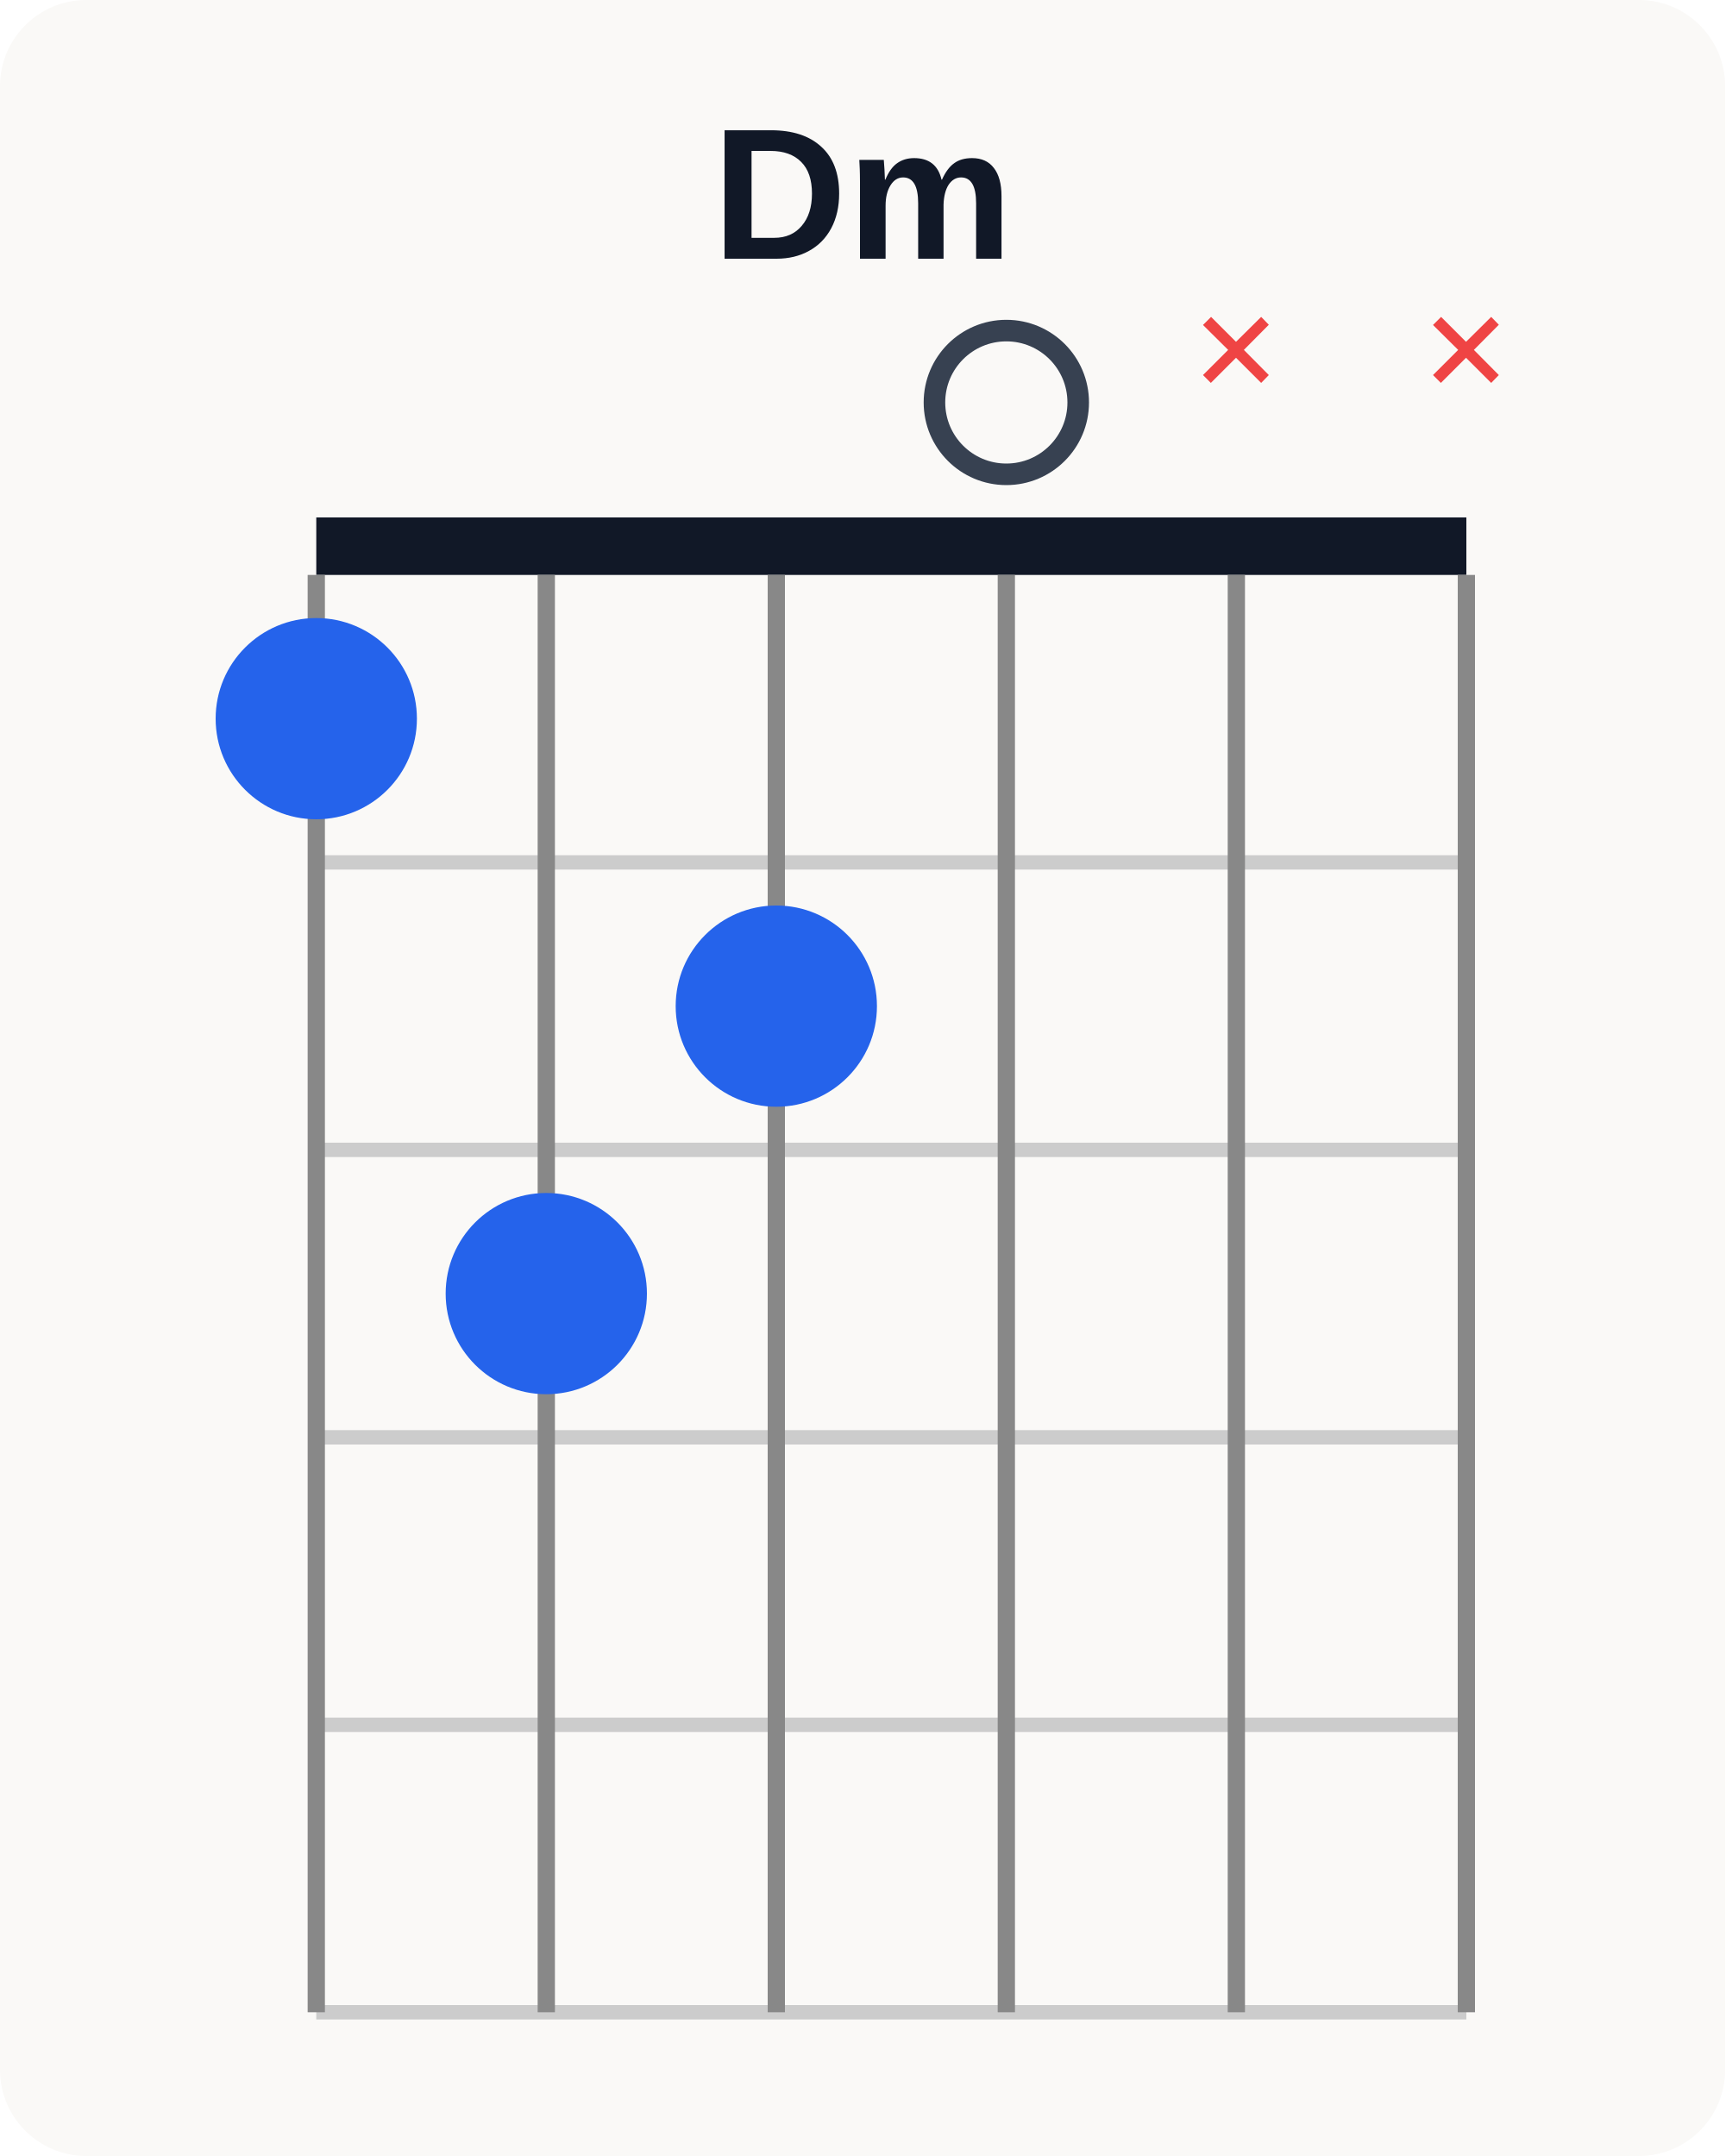
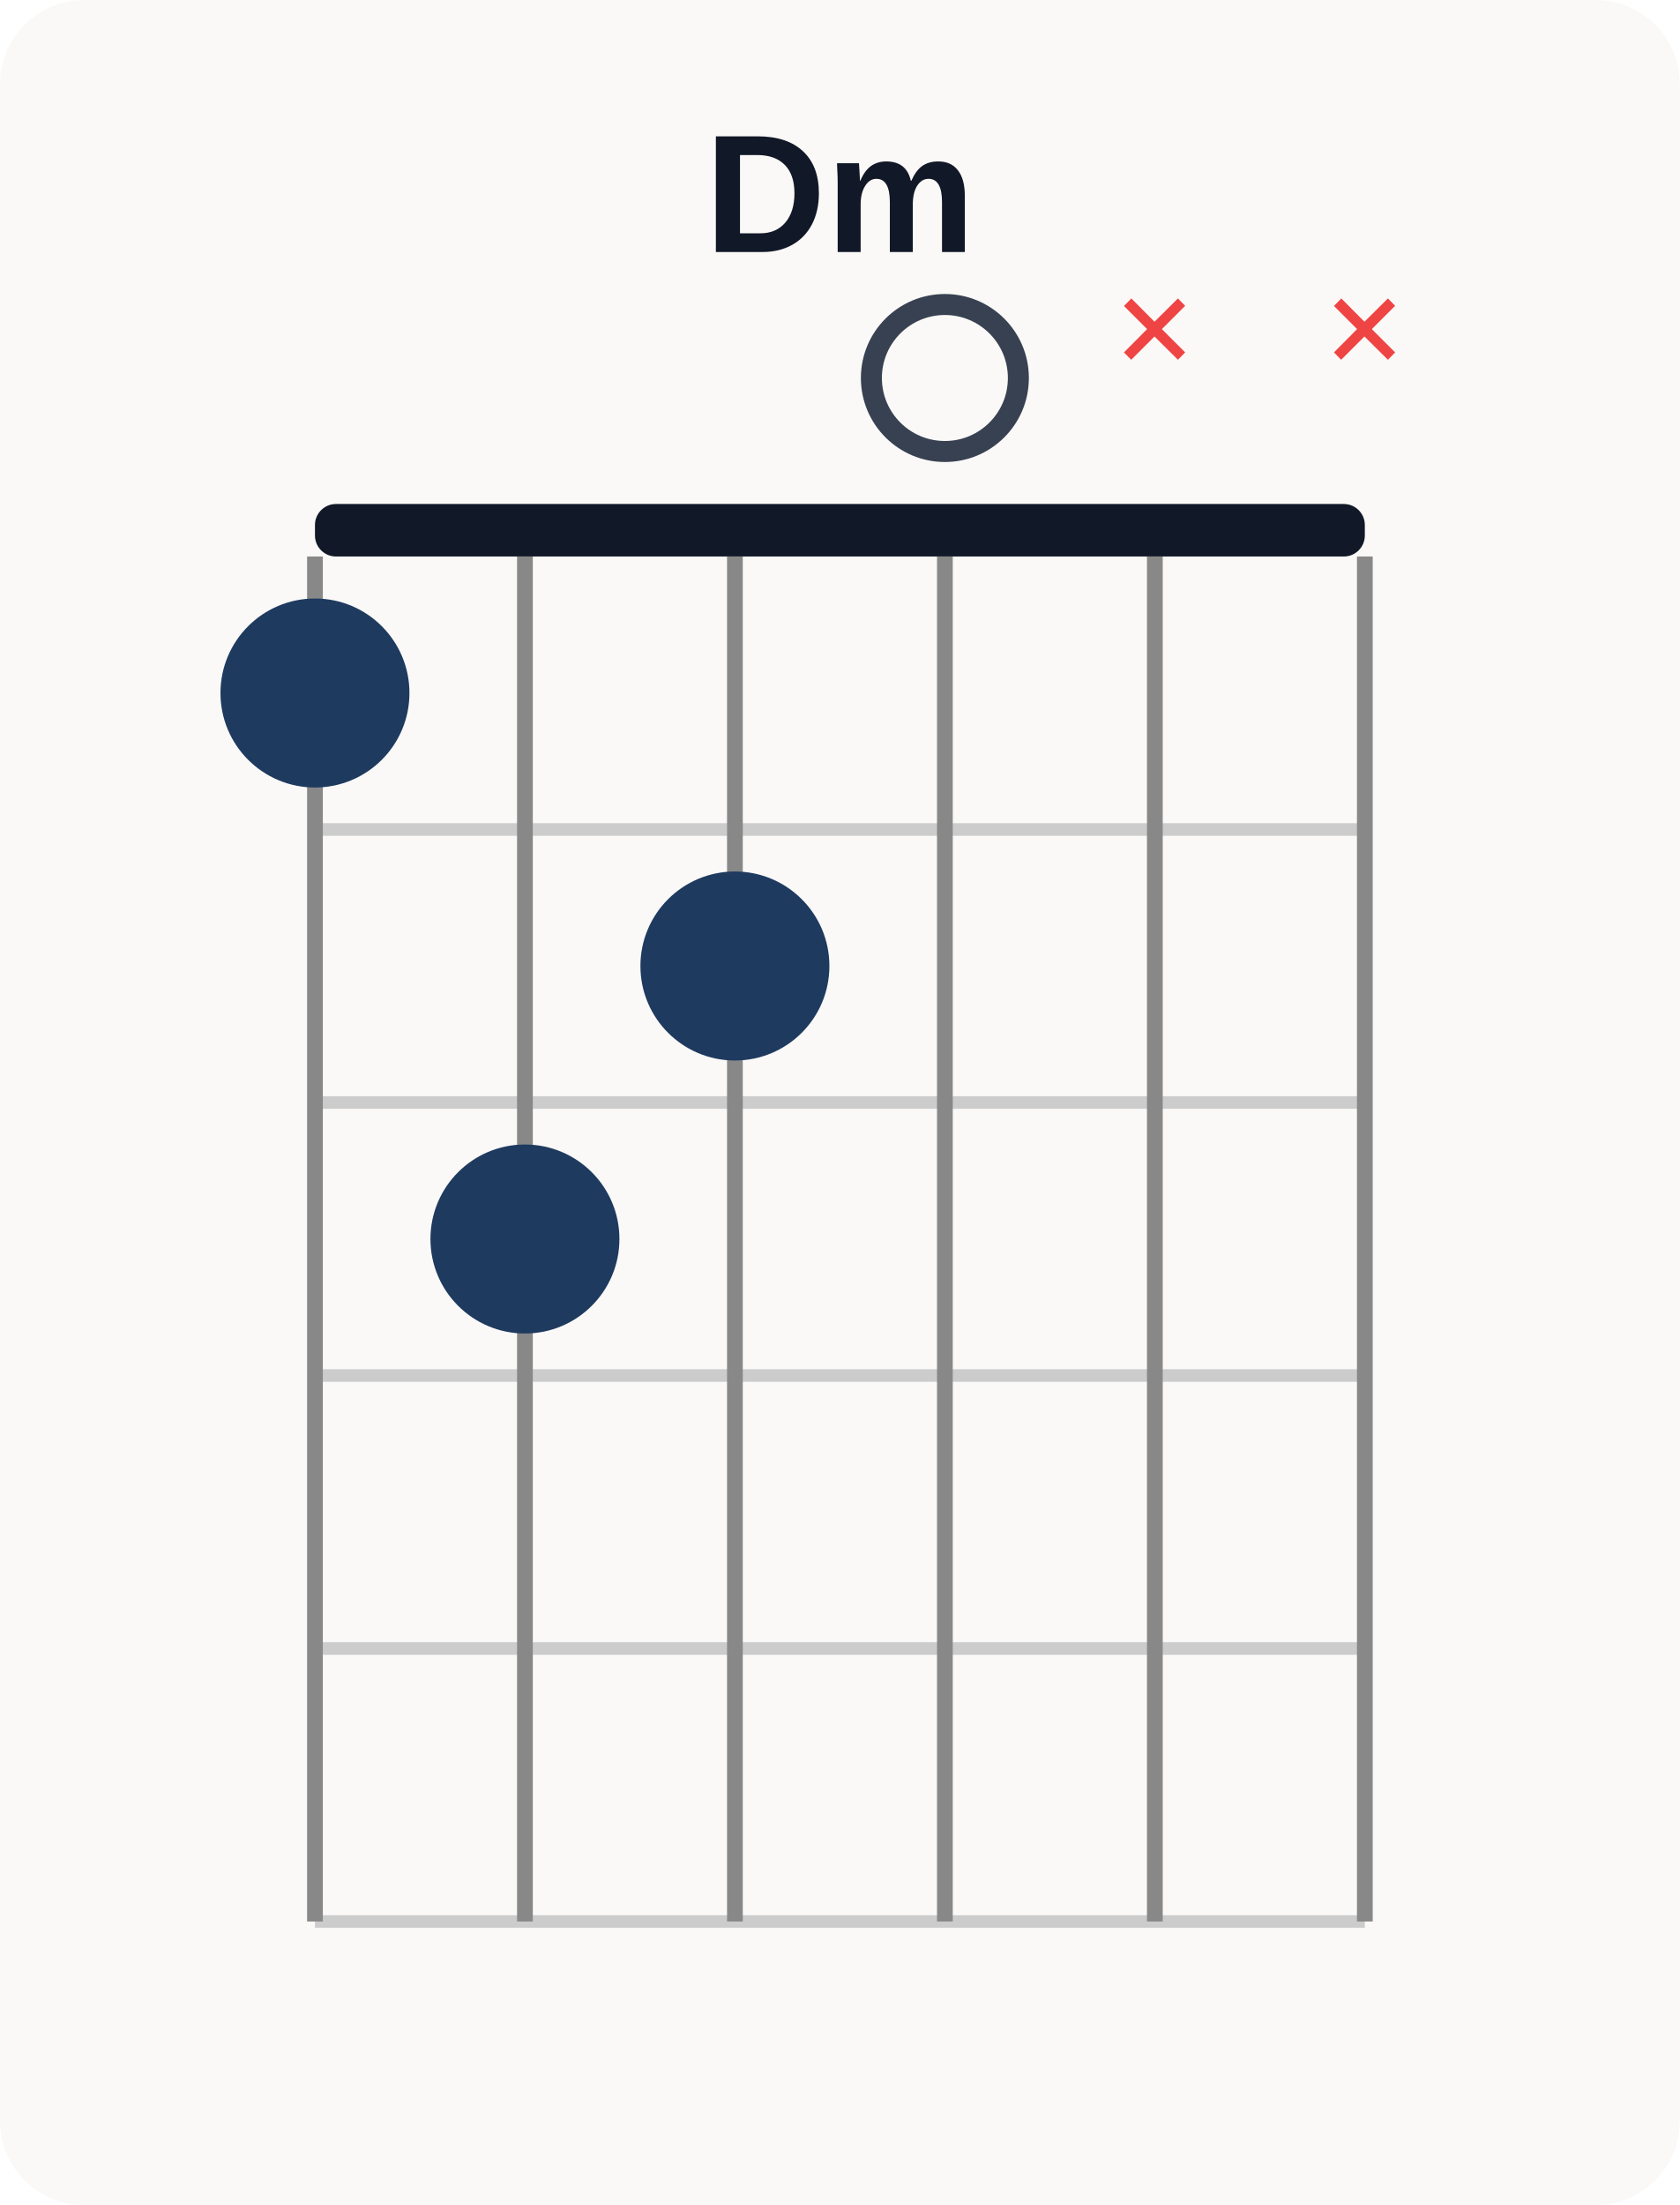
- <svg xmlns="http://www.w3.org/2000/svg" width="120" height="150" viewBox="0 0 120 150">
-   <rect width="120" height="150" fill="#faf9f7" rx="6" />
-   <text x="60" y="18" text-anchor="middle" font-family="Arial,sans-serif" font-size="13" font-weight="700" fill="#111827">Dm</text>
-   <rect x="22" y="36" width="80" height="4" fill="#111827" />
-   <line x1="22" y1="60" x2="102" y2="60" stroke="#ccc" stroke-width="1" />
-   <line x1="22" y1="80" x2="102" y2="80" stroke="#ccc" stroke-width="1" />
-   <line x1="22" y1="100" x2="102" y2="100" stroke="#ccc" stroke-width="1" />
-   <line x1="22" y1="120" x2="102" y2="120" stroke="#ccc" stroke-width="1" />
-   <line x1="22" y1="140" x2="102" y2="140" stroke="#ccc" stroke-width="1" />
-   <line x1="22" y1="40" x2="22" y2="140" stroke="#888" stroke-width="1.2" />
-   <line x1="38" y1="40" x2="38" y2="140" stroke="#888" stroke-width="1.2" />
-   <line x1="54" y1="40" x2="54" y2="140" stroke="#888" stroke-width="1.2" />
-   <line x1="70" y1="40" x2="70" y2="140" stroke="#888" stroke-width="1.2" />
-   <line x1="86" y1="40" x2="86" y2="140" stroke="#888" stroke-width="1.2" />
-   <line x1="102" y1="40" x2="102" y2="140" stroke="#888" stroke-width="1.2" />
-   <text x="102" y="28" text-anchor="middle" font-size="11" fill="#ef4444" font-weight="700">×</text>
-   <text x="86" y="28" text-anchor="middle" font-size="11" fill="#ef4444" font-weight="700">×</text>
-   <circle cx="70" cy="28" r="5" fill="none" stroke="#374151" stroke-width="1.5" />
-   <circle cx="54" cy="70" r="7" fill="#2563eb" />
-   <circle cx="38" cy="90" r="7" fill="#2563eb" />
-   <circle cx="22" cy="50" r="7" fill="#2563eb" />
+ <svg xmlns="http://www.w3.org/2000/svg" width="160" height="210" viewBox="0 0 160 210">
+   <rect width="160" height="210" fill="#faf9f7" rx="8" />
+   <text x="80" y="24" text-anchor="middle" font-family="Arial,sans-serif" font-size="16" font-weight="700" fill="#111827">Dm</text>
+   <rect x="30" y="48" width="100" height="5" fill="#111827" rx="2" />
+   <line x1="30" y1="79" x2="130" y2="79" stroke="#ccc" stroke-width="1.2" />
+   <line x1="30" y1="105" x2="130" y2="105" stroke="#ccc" stroke-width="1.2" />
+   <line x1="30" y1="131" x2="130" y2="131" stroke="#ccc" stroke-width="1.2" />
+   <line x1="30" y1="157" x2="130" y2="157" stroke="#ccc" stroke-width="1.2" />
+   <line x1="30" y1="183" x2="130" y2="183" stroke="#ccc" stroke-width="1.2" />
+   <line x1="30" y1="53" x2="30" y2="183" stroke="#888" stroke-width="1.5" />
+   <line x1="50" y1="53" x2="50" y2="183" stroke="#888" stroke-width="1.5" />
+   <line x1="70" y1="53" x2="70" y2="183" stroke="#888" stroke-width="1.5" />
+   <line x1="90" y1="53" x2="90" y2="183" stroke="#888" stroke-width="1.5" />
+   <line x1="110" y1="53" x2="110" y2="183" stroke="#888" stroke-width="1.5" />
+   <line x1="130" y1="53" x2="130" y2="183" stroke="#888" stroke-width="1.5" />
+   <text x="130" y="36" text-anchor="middle" font-size="14" fill="#ef4444" font-weight="700">×</text>
+   <text x="110" y="36" text-anchor="middle" font-size="14" fill="#ef4444" font-weight="700">×</text>
+   <circle cx="90" cy="36" r="7" fill="none" stroke="#374151" stroke-width="2" />
+   <circle cx="70" cy="92" r="9" fill="#1e3a5f" />
+   <circle cx="50" cy="118" r="9" fill="#1e3a5f" />
+   <circle cx="30" cy="66" r="9" fill="#1e3a5f" />
</svg>
